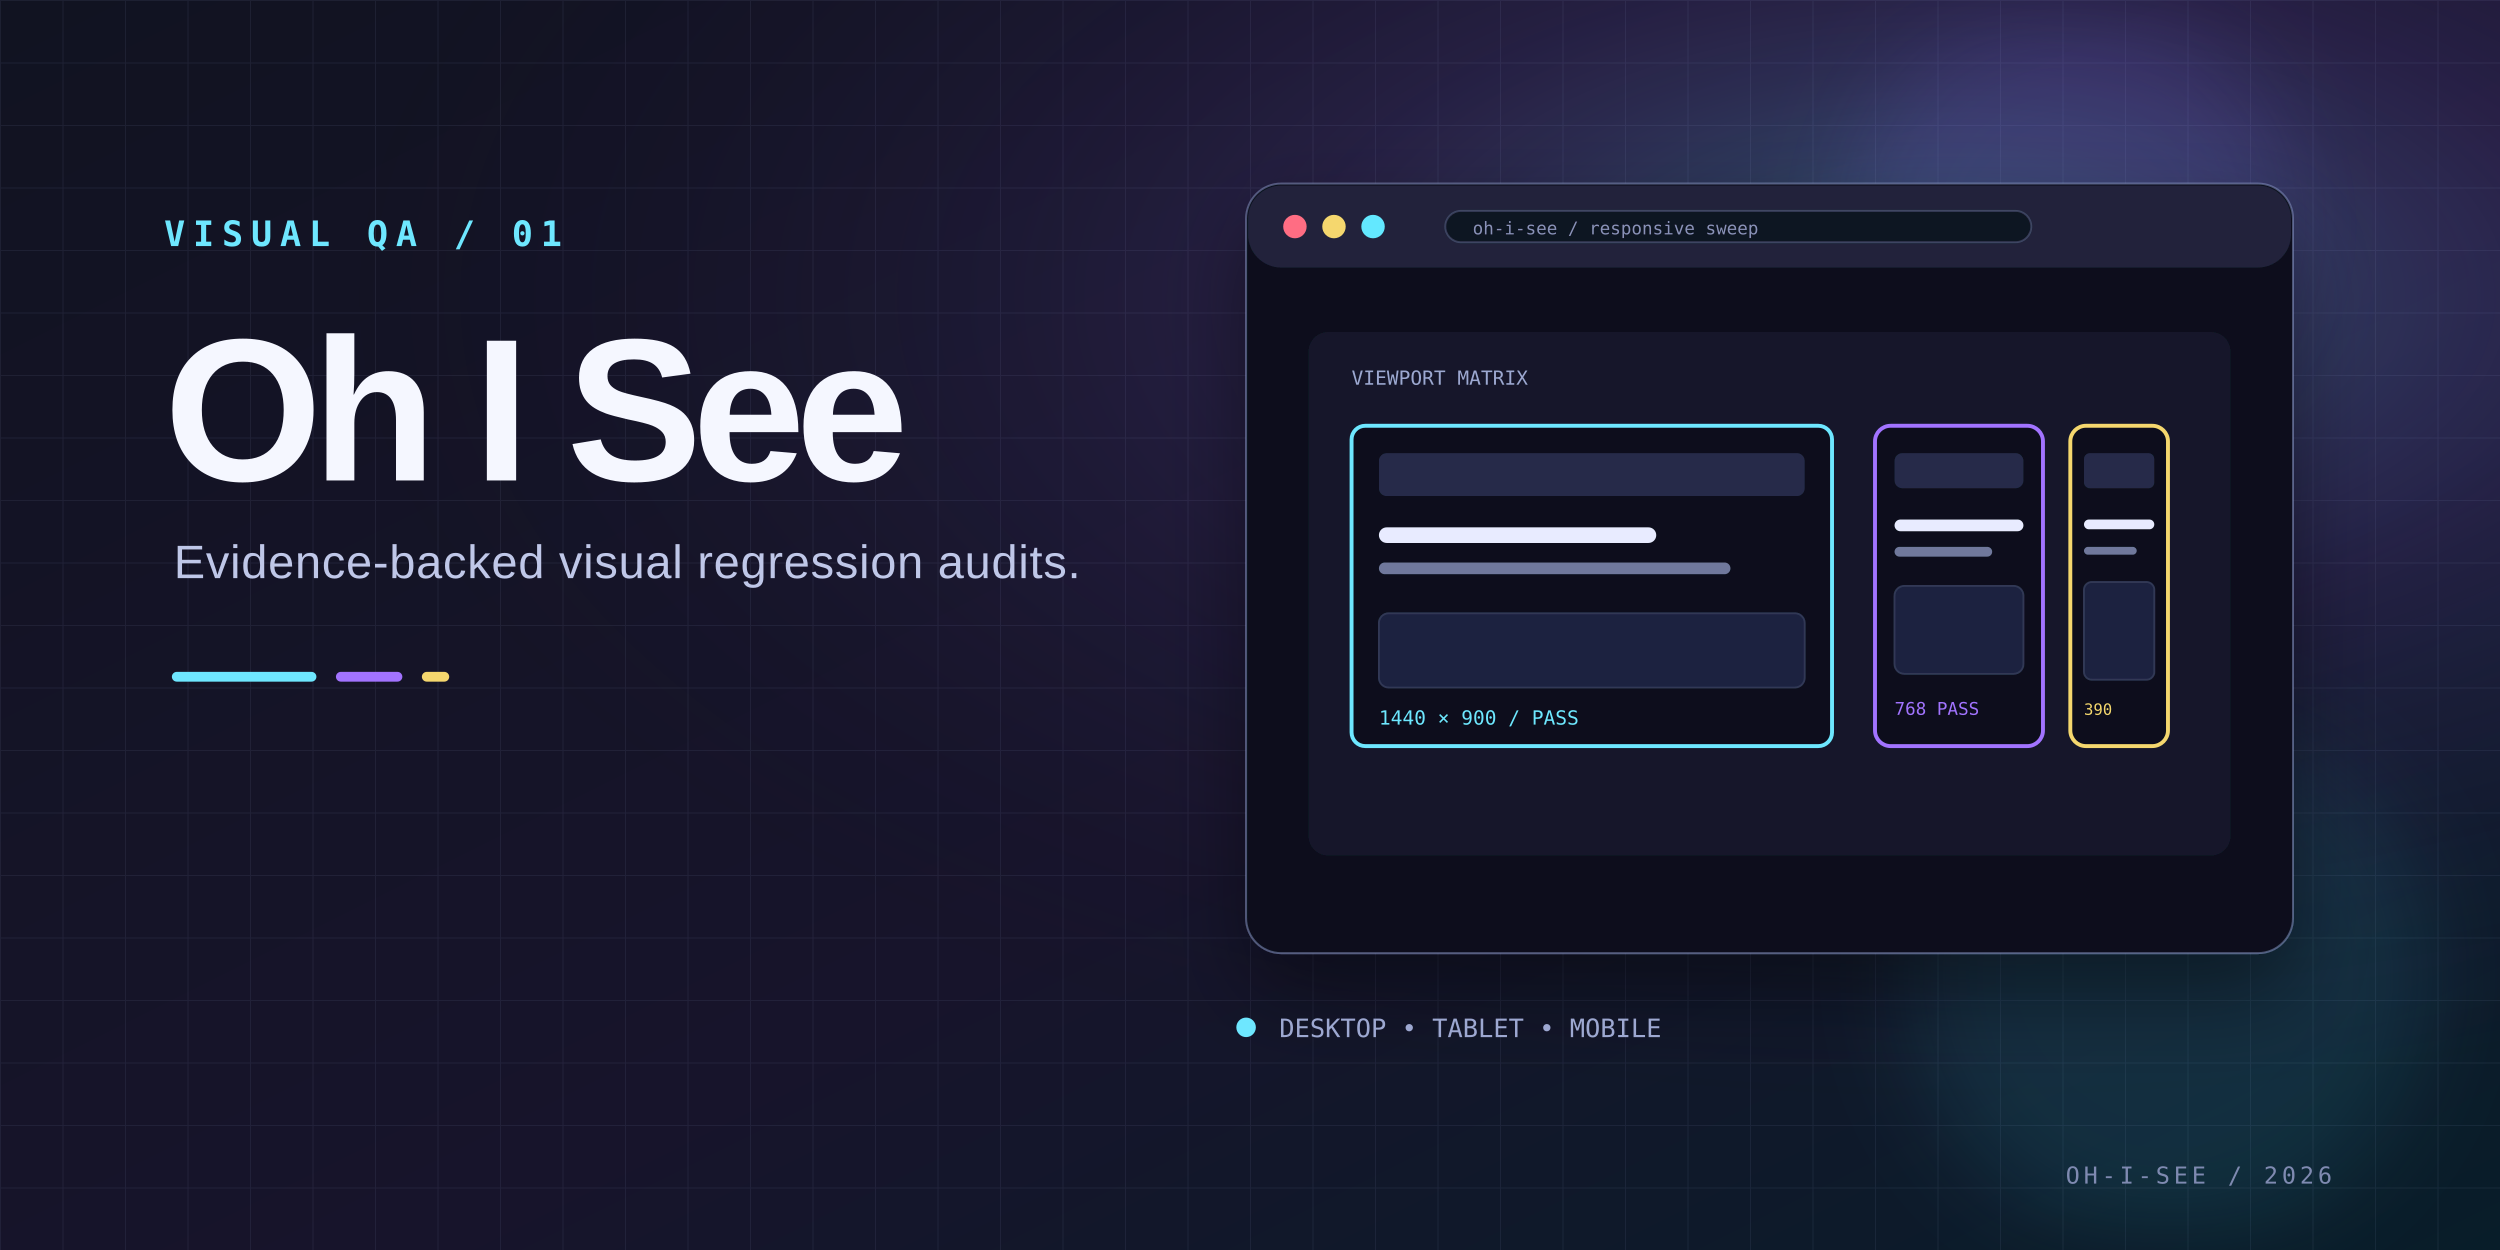
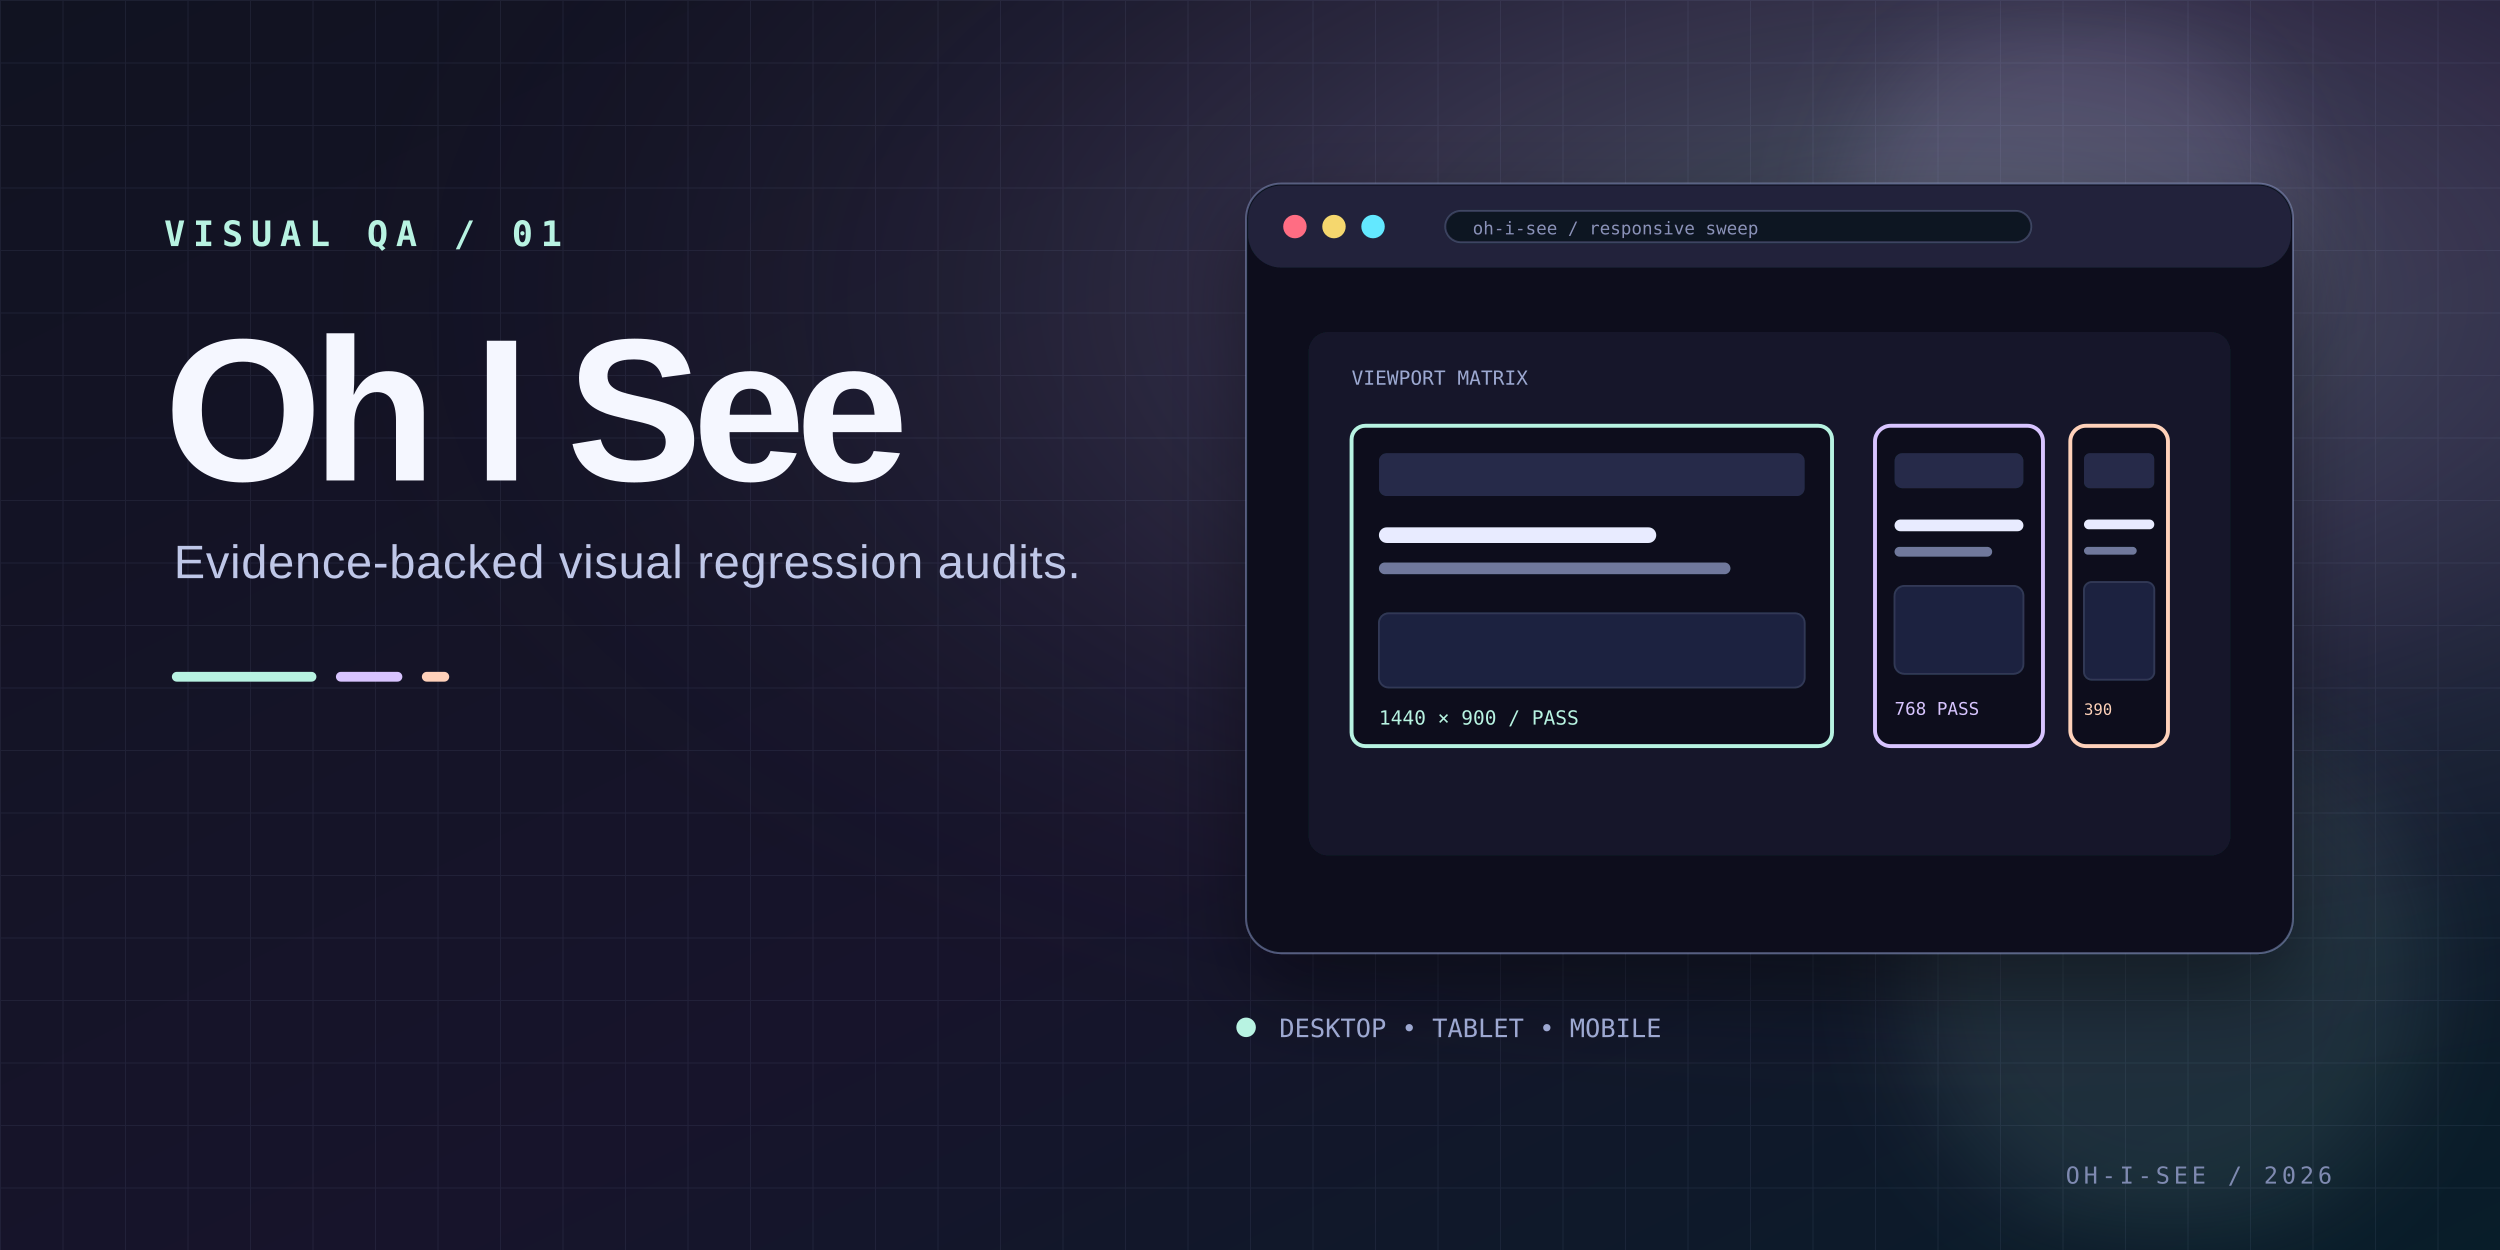
<svg xmlns="http://www.w3.org/2000/svg" width="1280" height="640" viewBox="0 0 1280 640" role="img" aria-labelledby="title desc">
  <defs>
    <linearGradient id="bg" x1="0" y1="0" x2="1" y2="1">
      <stop offset="0" stop-color="#111321" />
      <stop offset="0.58" stop-color="#17142b" />
      <stop offset="1" stop-color="#081d29" />
    </linearGradient>
    <radialGradient id="glow" cx="78%" cy="24%" r="68%">
-       <stop offset="0" stop-color="#64e8ff" stop-opacity=".34" />
-       <stop offset=".4" stop-color="#9b6cff" stop-opacity=".12" />
+       <stop offset="0" stop-color="#b8f3e2" stop-opacity=".3" />
+       <stop offset=".4" stop-color="#d8c4ff" stop-opacity=".14" />
      <stop offset="1" stop-color="#000" stop-opacity="0" />
    </radialGradient>
    <pattern id="grid" width="32" height="32" patternUnits="userSpaceOnUse">
      <path d="M32 0H0V32" fill="none" stroke="#b7c7ff" stroke-opacity=".075" />
    </pattern>
    <filter id="shadow" x="-20%" y="-20%" width="140%" height="160%">
      <feDropShadow dx="0" dy="20" stdDeviation="22" flood-color="#000" flood-opacity=".42" />
    </filter>
    <filter id="soft" x="-50%" y="-50%" width="200%" height="200%">
      <feGaussianBlur stdDeviation="24" />
    </filter>
  </defs>
  <rect width="1280" height="640" fill="url(#bg)" />
  <rect width="1280" height="640" fill="url(#glow)" />
  <rect width="1280" height="640" fill="url(#grid)" />
-   <circle cx="1060" cy="116" r="115" fill="#8f6cff" opacity=".14" filter="url(#soft)" />
-   <circle cx="1110" cy="500" r="135" fill="#47e6ff" opacity=".1" filter="url(#soft)" />
+   <circle cx="1060" cy="116" r="115" fill="#d8c4ff" opacity=".14" filter="url(#soft)" />
+   <circle cx="1110" cy="500" r="135" fill="#b8f3e2" opacity=".1" filter="url(#soft)" />
  <g transform="translate(84 100)">
-     <text x="0" y="26" fill="#6ee7ff" font-family="monospace" font-size="18" font-weight="700" letter-spacing="4">VISUAL QA / 01</text>
+     <text x="0" y="26" fill="#b8f3e2" font-family="monospace" font-size="18" font-weight="700" letter-spacing="4">VISUAL QA / 01</text>
    <text x="0" y="146" fill="#f5f7ff" font-family="Arial, Helvetica, sans-serif" font-size="104" font-weight="800" letter-spacing="-5">Oh I See</text>
    <text x="5" y="196" fill="#bfc7e8" font-family="Arial, Helvetica, sans-serif" font-size="24" letter-spacing=".4">Evidence-backed visual regression audits.</text>
-     <rect x="4" y="244" width="74" height="5" rx="2.5" fill="#6ee7ff" />
-     <rect x="88" y="244" width="34" height="5" rx="2.5" fill="#a273ff" />
-     <rect x="132" y="244" width="14" height="5" rx="2.5" fill="#f5d76e" />
+     <rect x="4" y="244" width="74" height="5" rx="2.5" fill="#b8f3e2" />
+     <rect x="88" y="244" width="34" height="5" rx="2.5" fill="#d8c4ff" />
+     <rect x="132" y="244" width="14" height="5" rx="2.5" fill="#ffd1ba" />
  </g>
  <g transform="translate(638 94)" filter="url(#shadow)">
    <rect width="536" height="394" rx="18" fill="#0c0f1d" stroke="#8d9acb" stroke-opacity=".5" />
    <rect x="1" y="1" width="534" height="42" rx="17" fill="#20243a" />
    <circle cx="25" cy="22" r="6" fill="#ff6d83" />
    <circle cx="45" cy="22" r="6" fill="#f5d76e" />
    <circle cx="65" cy="22" r="6" fill="#64e8ff" />
    <rect x="102" y="14" width="300" height="16" rx="8" fill="#0f1221" stroke="#707ba6" stroke-opacity=".4" />
    <text x="116" y="26" fill="#8993b8" font-family="monospace" font-size="9">oh-i-see / responsive sweep</text>
    <rect x="32" y="76" width="472" height="268" rx="10" fill="#14182a" />
    <text x="54" y="103" fill="#9da8d1" font-family="monospace" font-size="10">VIEWPORT MATRIX</text>
    <g transform="translate(54 124)">
-       <rect width="246" height="164" rx="7" fill="#0b0e1a" stroke="#6ee7ff" stroke-width="2" />
+       <rect width="246" height="164" rx="7" fill="#0b0e1a" stroke="#b8f3e2" stroke-width="2" />
      <rect x="14" y="14" width="218" height="22" rx="4" fill="#252c49" />
      <rect x="14" y="52" width="142" height="8" rx="4" fill="#e8ebff" />
      <rect x="14" y="70" width="180" height="6" rx="3" fill="#6f789c" />
      <rect x="14" y="96" width="218" height="38" rx="5" fill="#1b2140" stroke="#303855" />
-       <text x="14" y="153" fill="#6ee7ff" font-family="monospace" font-size="10">1440 × 900  /  PASS</text>
+       <text x="14" y="153" fill="#b8f3e2" font-family="monospace" font-size="10">1440 × 900  /  PASS</text>
    </g>
    <g transform="translate(322 124)">
-       <rect width="86" height="164" rx="8" fill="#0b0e1a" stroke="#a273ff" stroke-width="2" />
+       <rect width="86" height="164" rx="8" fill="#0b0e1a" stroke="#d8c4ff" stroke-width="2" />
      <rect x="10" y="14" width="66" height="18" rx="4" fill="#252c49" />
      <rect x="10" y="48" width="66" height="6" rx="3" fill="#e8ebff" />
      <rect x="10" y="62" width="50" height="5" rx="2.5" fill="#6f789c" />
      <rect x="10" y="82" width="66" height="45" rx="5" fill="#1b2140" stroke="#303855" />
-       <text x="10" y="148" fill="#a273ff" font-family="monospace" font-size="9">768  PASS</text>
+       <text x="10" y="148" fill="#d8c4ff" font-family="monospace" font-size="9">768  PASS</text>
    </g>
    <g transform="translate(422 124)">
-       <rect width="50" height="164" rx="8" fill="#0b0e1a" stroke="#f5d76e" stroke-width="2" />
+       <rect width="50" height="164" rx="8" fill="#0b0e1a" stroke="#ffd1ba" stroke-width="2" />
      <rect x="7" y="14" width="36" height="18" rx="3" fill="#252c49" />
      <rect x="7" y="48" width="36" height="5" rx="2.5" fill="#e8ebff" />
      <rect x="7" y="62" width="27" height="4" rx="2" fill="#6f789c" />
      <rect x="7" y="80" width="36" height="50" rx="4" fill="#1b2140" stroke="#303855" />
-       <text x="7" y="148" fill="#f5d76e" font-family="monospace" font-size="8">390</text>
+       <text x="7" y="148" fill="#ffd1ba" font-family="monospace" font-size="8">390</text>
    </g>
  </g>
  <g transform="translate(638 526)">
-     <circle cx="0" cy="0" r="5" fill="#6ee7ff" />
+     <circle cx="0" cy="0" r="5" fill="#b8f3e2" />
    <text x="17" y="5" fill="#9da8d1" font-family="monospace" font-size="13">DESKTOP  •  TABLET  •  MOBILE</text>
  </g>
  <text x="1194" y="606" text-anchor="end" fill="#7f8ab1" font-family="monospace" font-size="12" letter-spacing="2">OH-I-SEE / 2026</text>
</svg>
